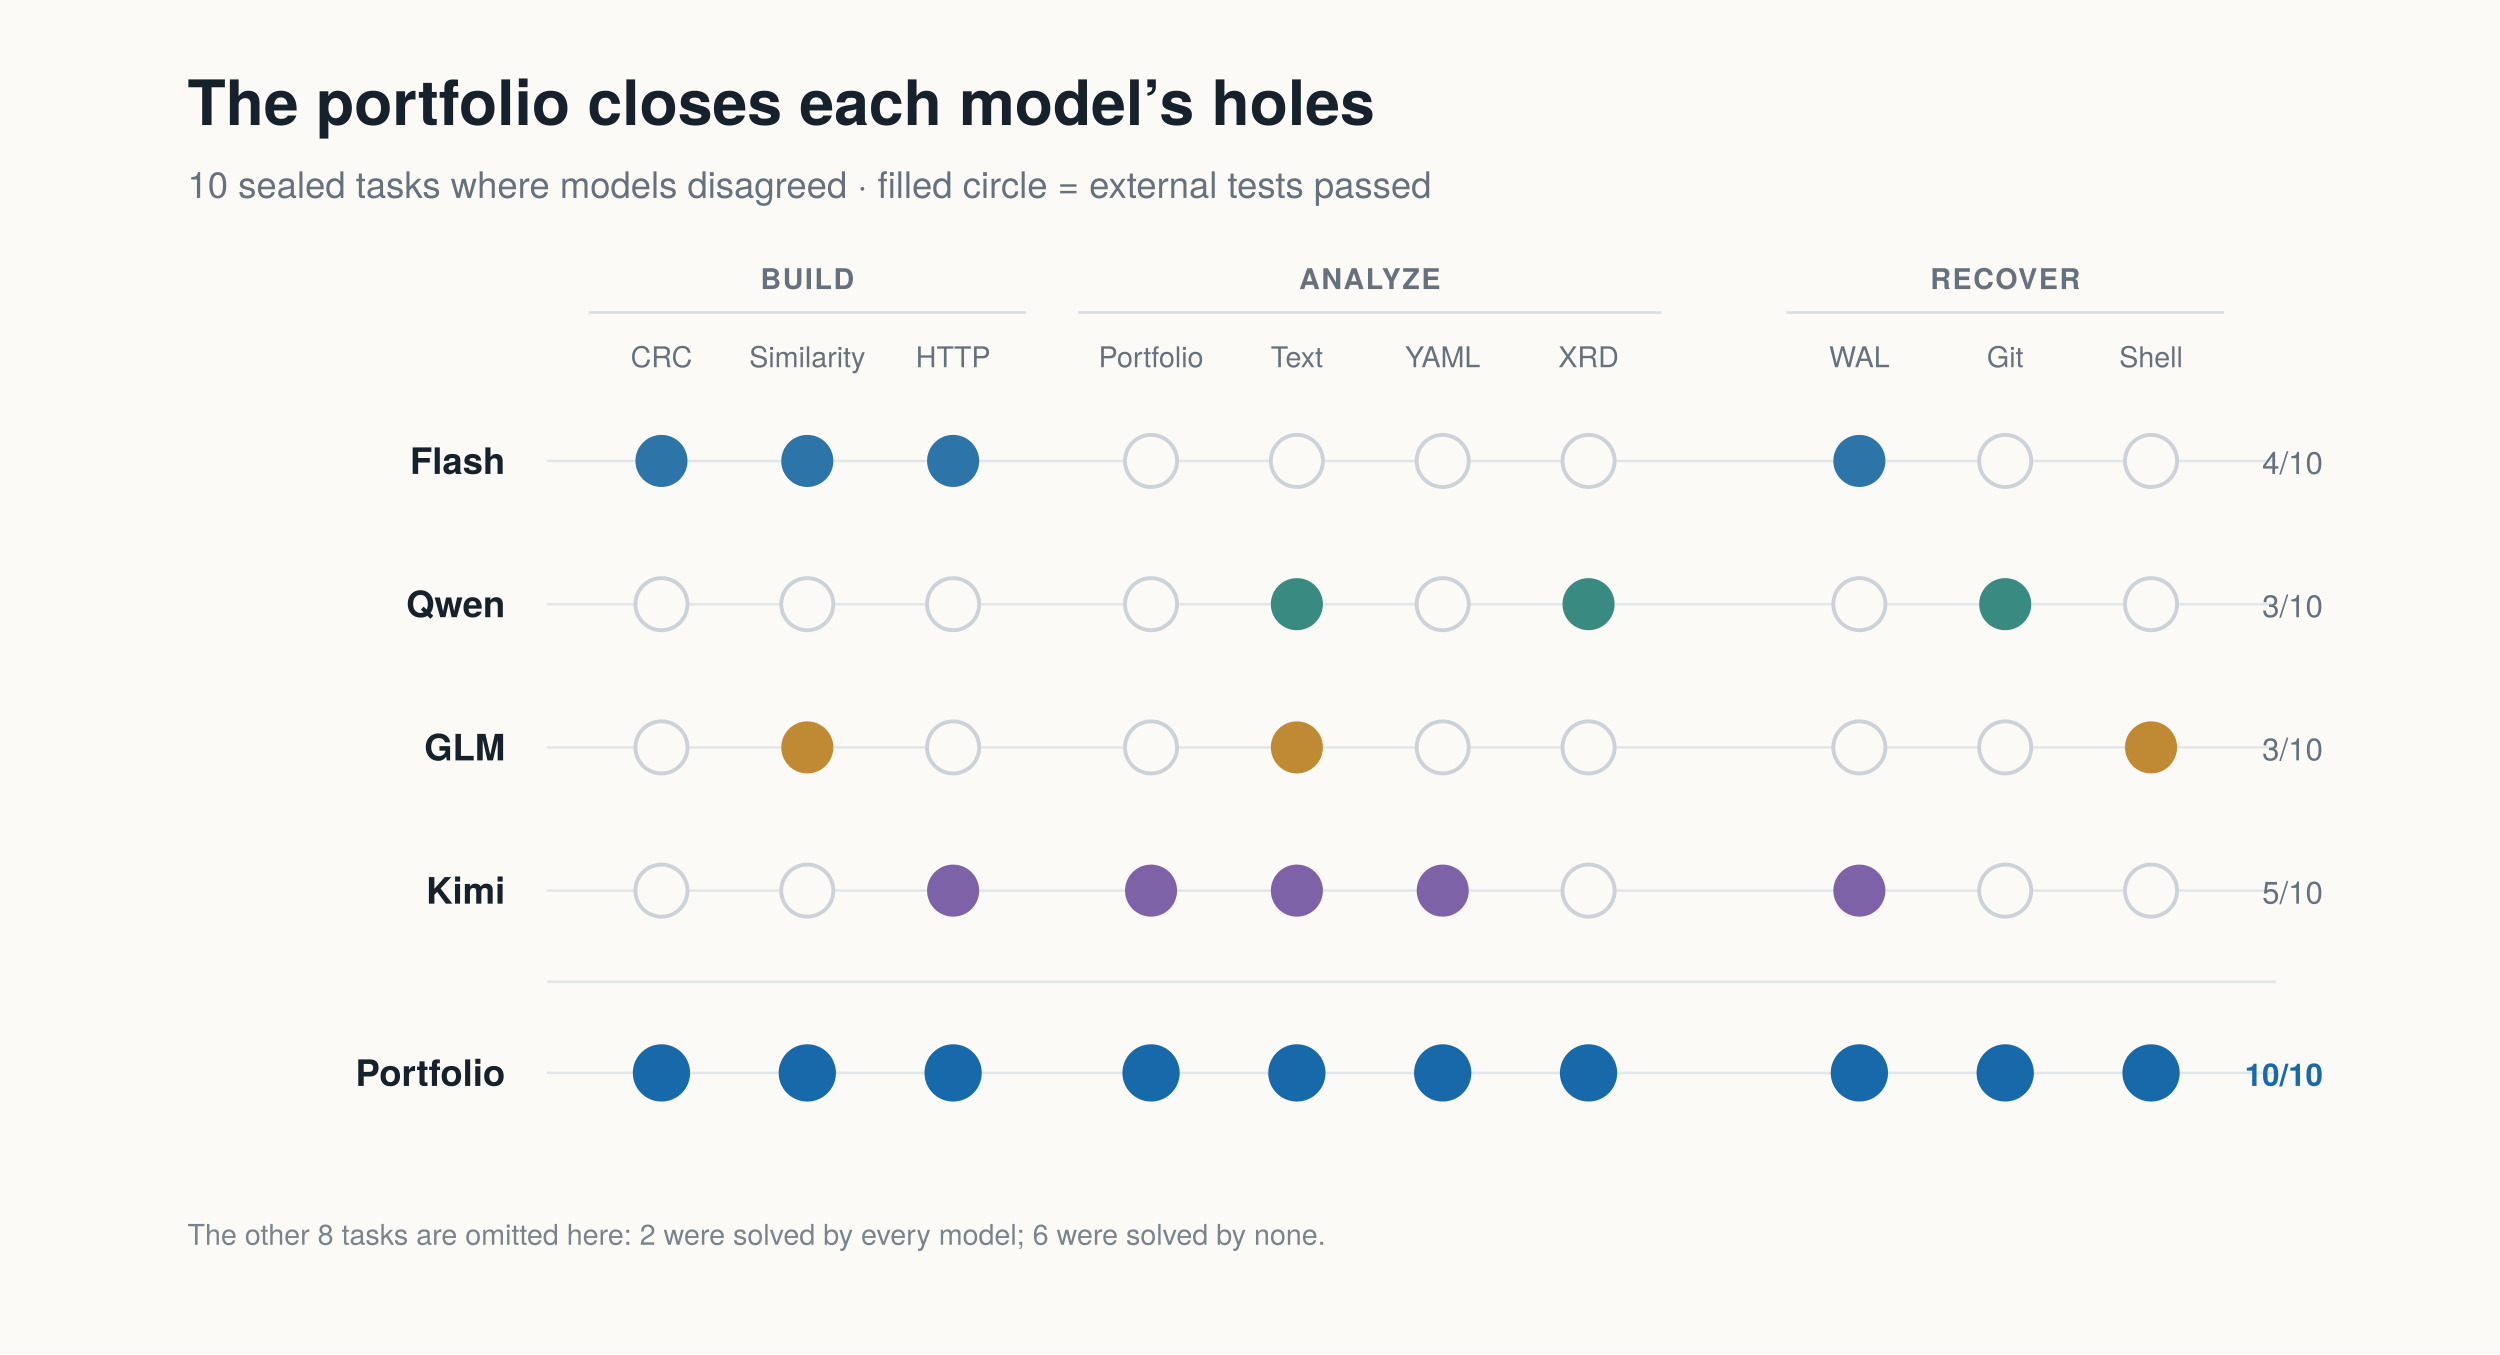
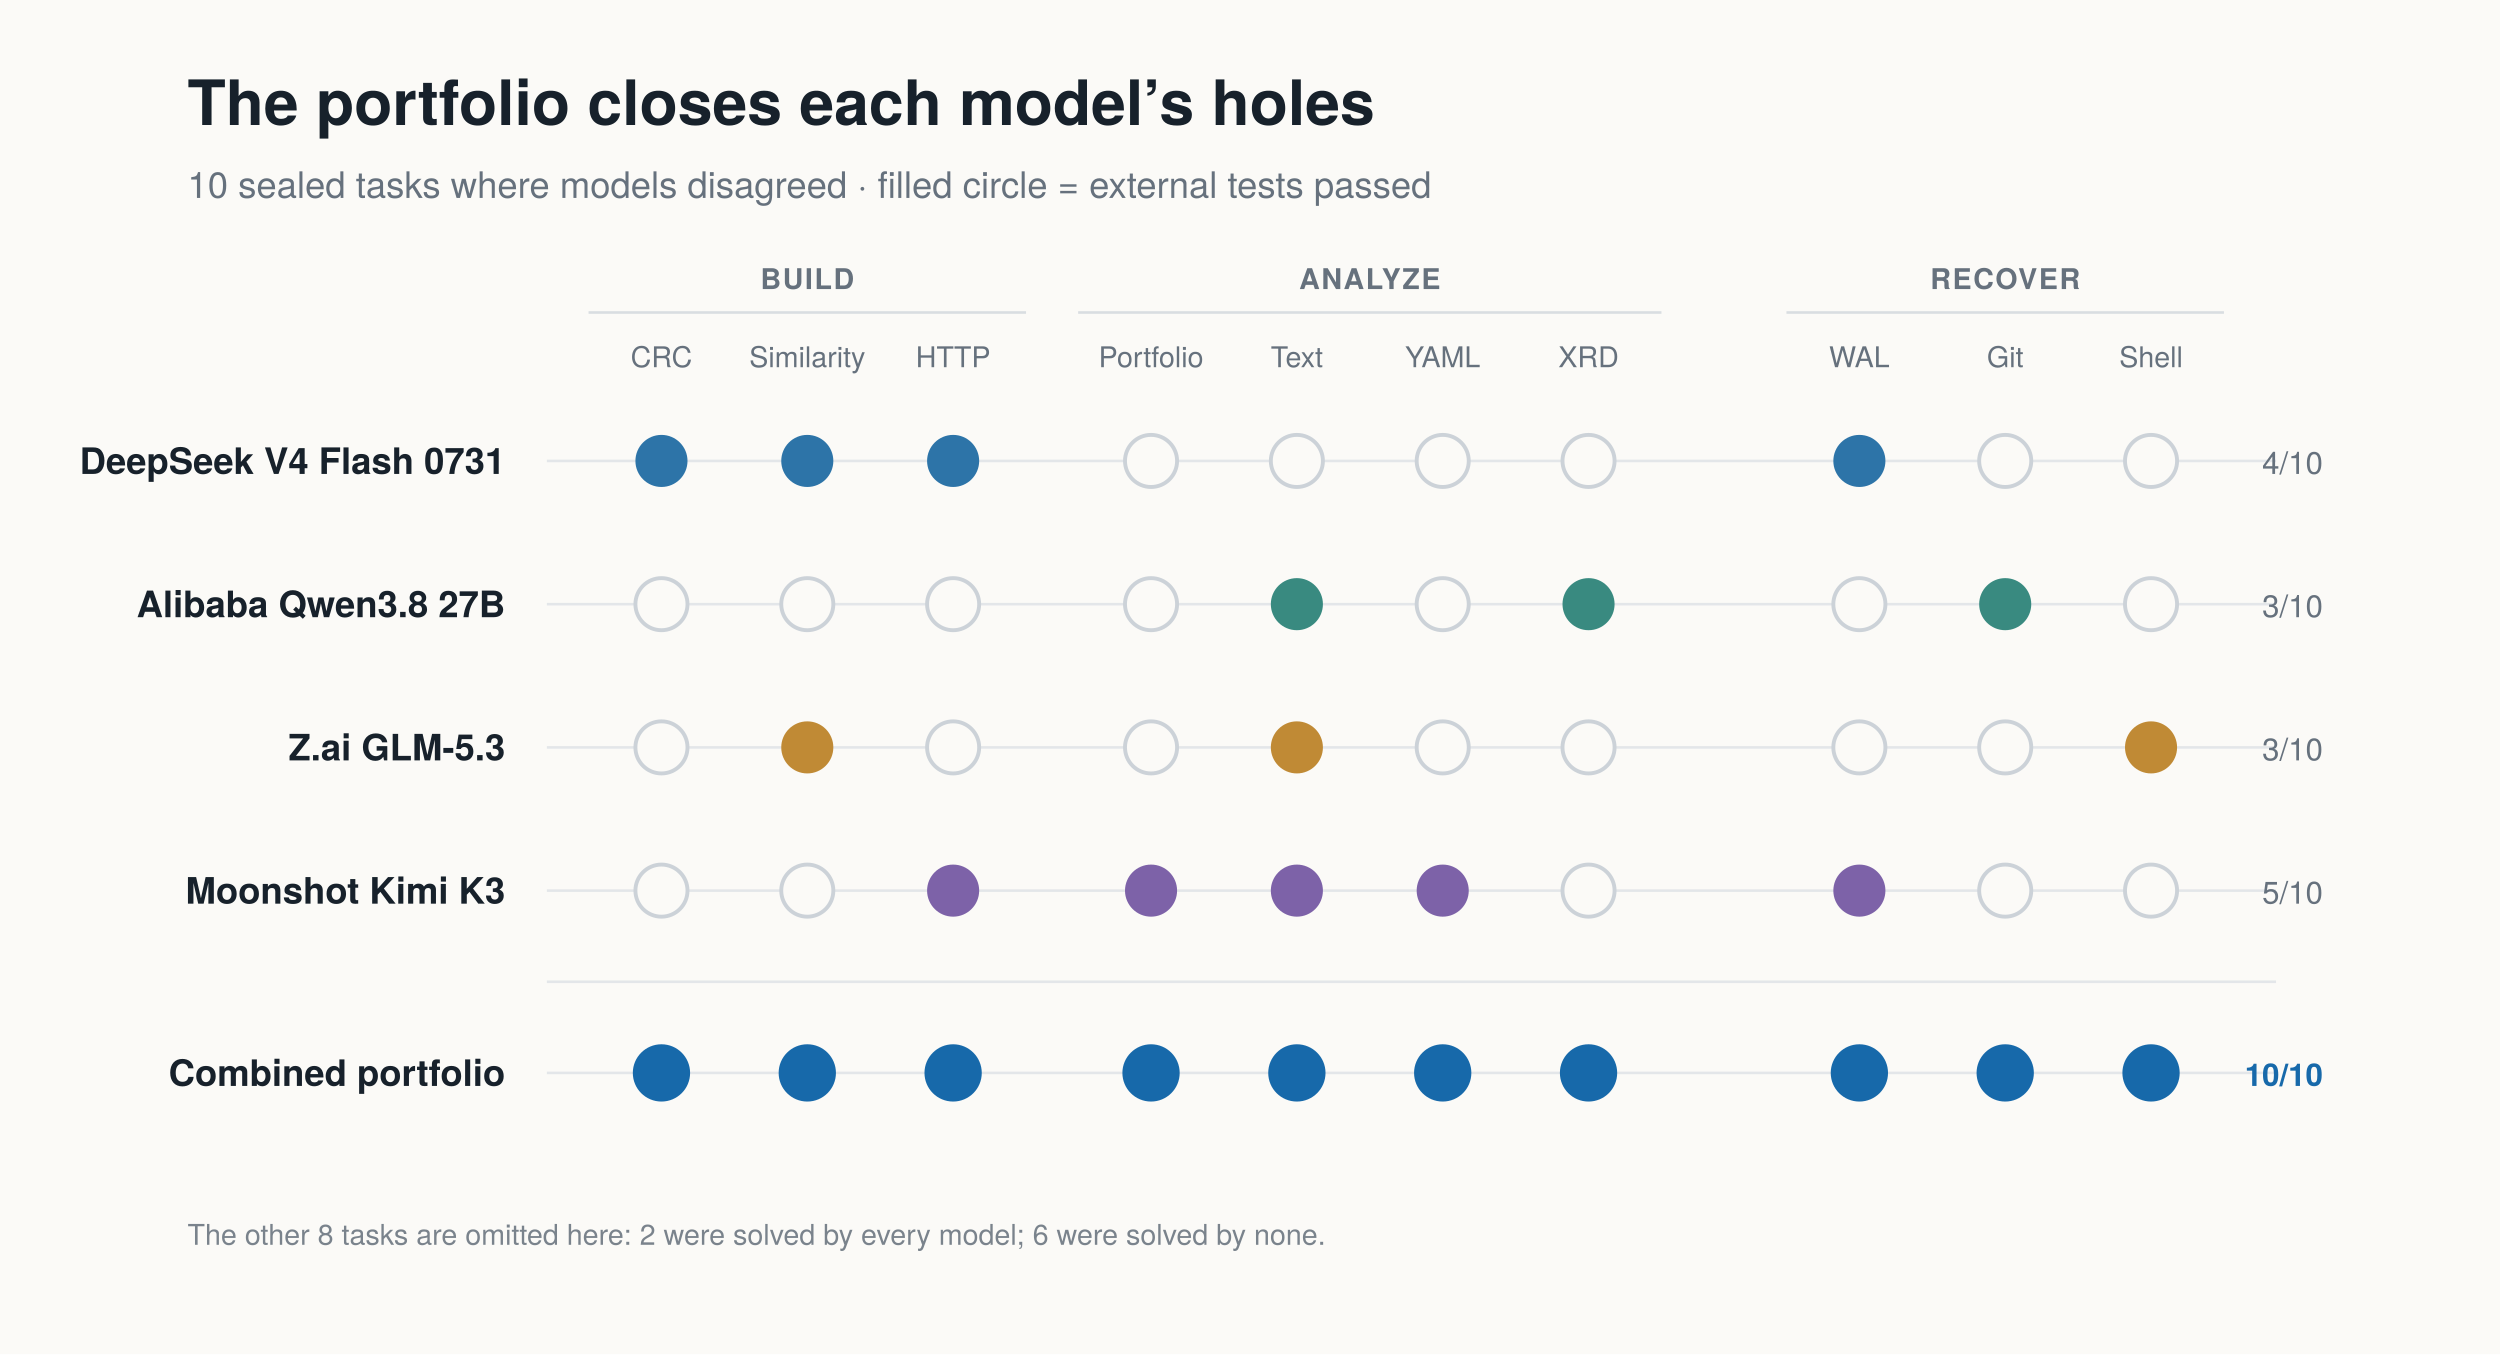
<svg xmlns="http://www.w3.org/2000/svg" width="960" height="520" viewBox="0 0 960 520" role="img" aria-labelledby="title desc">
  <rect width="960" height="520" fill="#fbfaf7" />
  <g font-family="IBM Plex Sans, Helvetica Neue, sans-serif">
    <text x="72" y="48" fill="#17212b" font-size="24" font-weight="600">The portfolio closes each model’s holes</text>
    <text x="72" y="76" fill="#66717d" font-size="14">10 sealed tasks where models disagreed · filled circle = external tests passed</text>
    <g fill="#66717d" font-size="11" font-weight="600" letter-spacing="0.6">
      <text x="310" y="111" text-anchor="middle">BUILD</text>
      <text x="526" y="111" text-anchor="middle">ANALYZE</text>
      <text x="770" y="111" text-anchor="middle">RECOVER</text>
    </g>
    <g stroke="#d9dde1" stroke-width="1">
      <line x1="226" y1="120" x2="394" y2="120" />
      <line x1="414" y1="120" x2="638" y2="120" />
      <line x1="686" y1="120" x2="854" y2="120" />
    </g>
    <g fill="#66717d" font-size="11">
      <text x="254" y="141" text-anchor="middle">CRC</text>
      <text x="310" y="141" text-anchor="middle">Similarity</text>
      <text x="366" y="141" text-anchor="middle">HTTP</text>
      <text x="442" y="141" text-anchor="middle">Portfolio</text>
      <text x="498" y="141" text-anchor="middle">Text</text>
      <text x="554" y="141" text-anchor="middle">YAML</text>
      <text x="610" y="141" text-anchor="middle">XRD</text>
      <text x="714" y="141" text-anchor="middle">WAL</text>
      <text x="770" y="141" text-anchor="middle">Git</text>
      <text x="826" y="141" text-anchor="middle">Shell</text>
    </g>
    <g stroke="#e3e6e9" stroke-width="1">
      <line x1="210" y1="177" x2="874" y2="177" />
      <line x1="210" y1="232" x2="874" y2="232" />
      <line x1="210" y1="287" x2="874" y2="287" />
      <line x1="210" y1="342" x2="874" y2="342" />
      <line x1="210" y1="377" x2="874" y2="377" />
      <line x1="210" y1="412" x2="874" y2="412" />
    </g>
    <g fill="#17212b" font-size="14" font-weight="600">
-       <text x="194" y="182" text-anchor="end">Flash</text>
-       <text x="194" y="237" text-anchor="end">Qwen</text>
-       <text x="194" y="292" text-anchor="end">GLM</text>
-       <text x="194" y="347" text-anchor="end">Kimi</text>
-       <text x="194" y="417" text-anchor="end">Portfolio</text>
+       <text x="194" y="182" text-anchor="end">DeepSeek V4 Flash 0731</text>
+       <text x="194" y="237" text-anchor="end">Alibaba Qwen3.8 27B</text>
+       <text x="194" y="292" text-anchor="end">Z.ai GLM-5.3</text>
+       <text x="194" y="347" text-anchor="end">Moonshot Kimi K3</text>
+       <text x="194" y="417" text-anchor="end">Combined portfolio</text>
    </g>
    <g fill="#66717d" font-size="12">
      <text x="892" y="182" text-anchor="end">4/10</text>
      <text x="892" y="237" text-anchor="end">3/10</text>
      <text x="892" y="292" text-anchor="end">3/10</text>
      <text x="892" y="347" text-anchor="end">5/10</text>
      <text x="892" y="417" text-anchor="end" fill="#1769aa" font-weight="600">10/10</text>
    </g>
    <g fill="#fbfaf7" stroke="#ccd2d8" stroke-width="1.5">
      <circle cx="442" cy="177" r="10" />
      <circle cx="498" cy="177" r="10" />
      <circle cx="554" cy="177" r="10" />
      <circle cx="610" cy="177" r="10" />
      <circle cx="770" cy="177" r="10" />
      <circle cx="826" cy="177" r="10" />
      <circle cx="254" cy="232" r="10" />
      <circle cx="310" cy="232" r="10" />
      <circle cx="366" cy="232" r="10" />
      <circle cx="442" cy="232" r="10" />
      <circle cx="554" cy="232" r="10" />
      <circle cx="714" cy="232" r="10" />
      <circle cx="826" cy="232" r="10" />
      <circle cx="254" cy="287" r="10" />
      <circle cx="366" cy="287" r="10" />
      <circle cx="442" cy="287" r="10" />
      <circle cx="554" cy="287" r="10" />
      <circle cx="610" cy="287" r="10" />
      <circle cx="714" cy="287" r="10" />
      <circle cx="770" cy="287" r="10" />
      <circle cx="254" cy="342" r="10" />
      <circle cx="310" cy="342" r="10" />
      <circle cx="610" cy="342" r="10" />
      <circle cx="770" cy="342" r="10" />
      <circle cx="826" cy="342" r="10" />
    </g>
    <g fill="#2d74a8">
      <circle cx="254" cy="177" r="10" />
      <circle cx="310" cy="177" r="10" />
      <circle cx="366" cy="177" r="10" />
      <circle cx="714" cy="177" r="10" />
    </g>
    <g fill="#398a80">
      <circle cx="498" cy="232" r="10" />
      <circle cx="610" cy="232" r="10" />
      <circle cx="770" cy="232" r="10" />
    </g>
    <g fill="#c08a35">
      <circle cx="310" cy="287" r="10" />
      <circle cx="498" cy="287" r="10" />
      <circle cx="826" cy="287" r="10" />
    </g>
    <g fill="#7d62a8">
      <circle cx="366" cy="342" r="10" />
      <circle cx="442" cy="342" r="10" />
      <circle cx="498" cy="342" r="10" />
      <circle cx="554" cy="342" r="10" />
      <circle cx="714" cy="342" r="10" />
    </g>
    <g fill="#1769aa">
      <circle cx="254" cy="412" r="11" />
      <circle cx="310" cy="412" r="11" />
      <circle cx="366" cy="412" r="11" />
      <circle cx="442" cy="412" r="11" />
      <circle cx="498" cy="412" r="11" />
      <circle cx="554" cy="412" r="11" />
      <circle cx="610" cy="412" r="11" />
      <circle cx="714" cy="412" r="11" />
      <circle cx="770" cy="412" r="11" />
      <circle cx="826" cy="412" r="11" />
    </g>
    <text x="72" y="478" fill="#7a838c" font-size="11">The other 8 tasks are omitted here: 2 were solved by every model; 6 were solved by none.</text>
  </g>
</svg>
